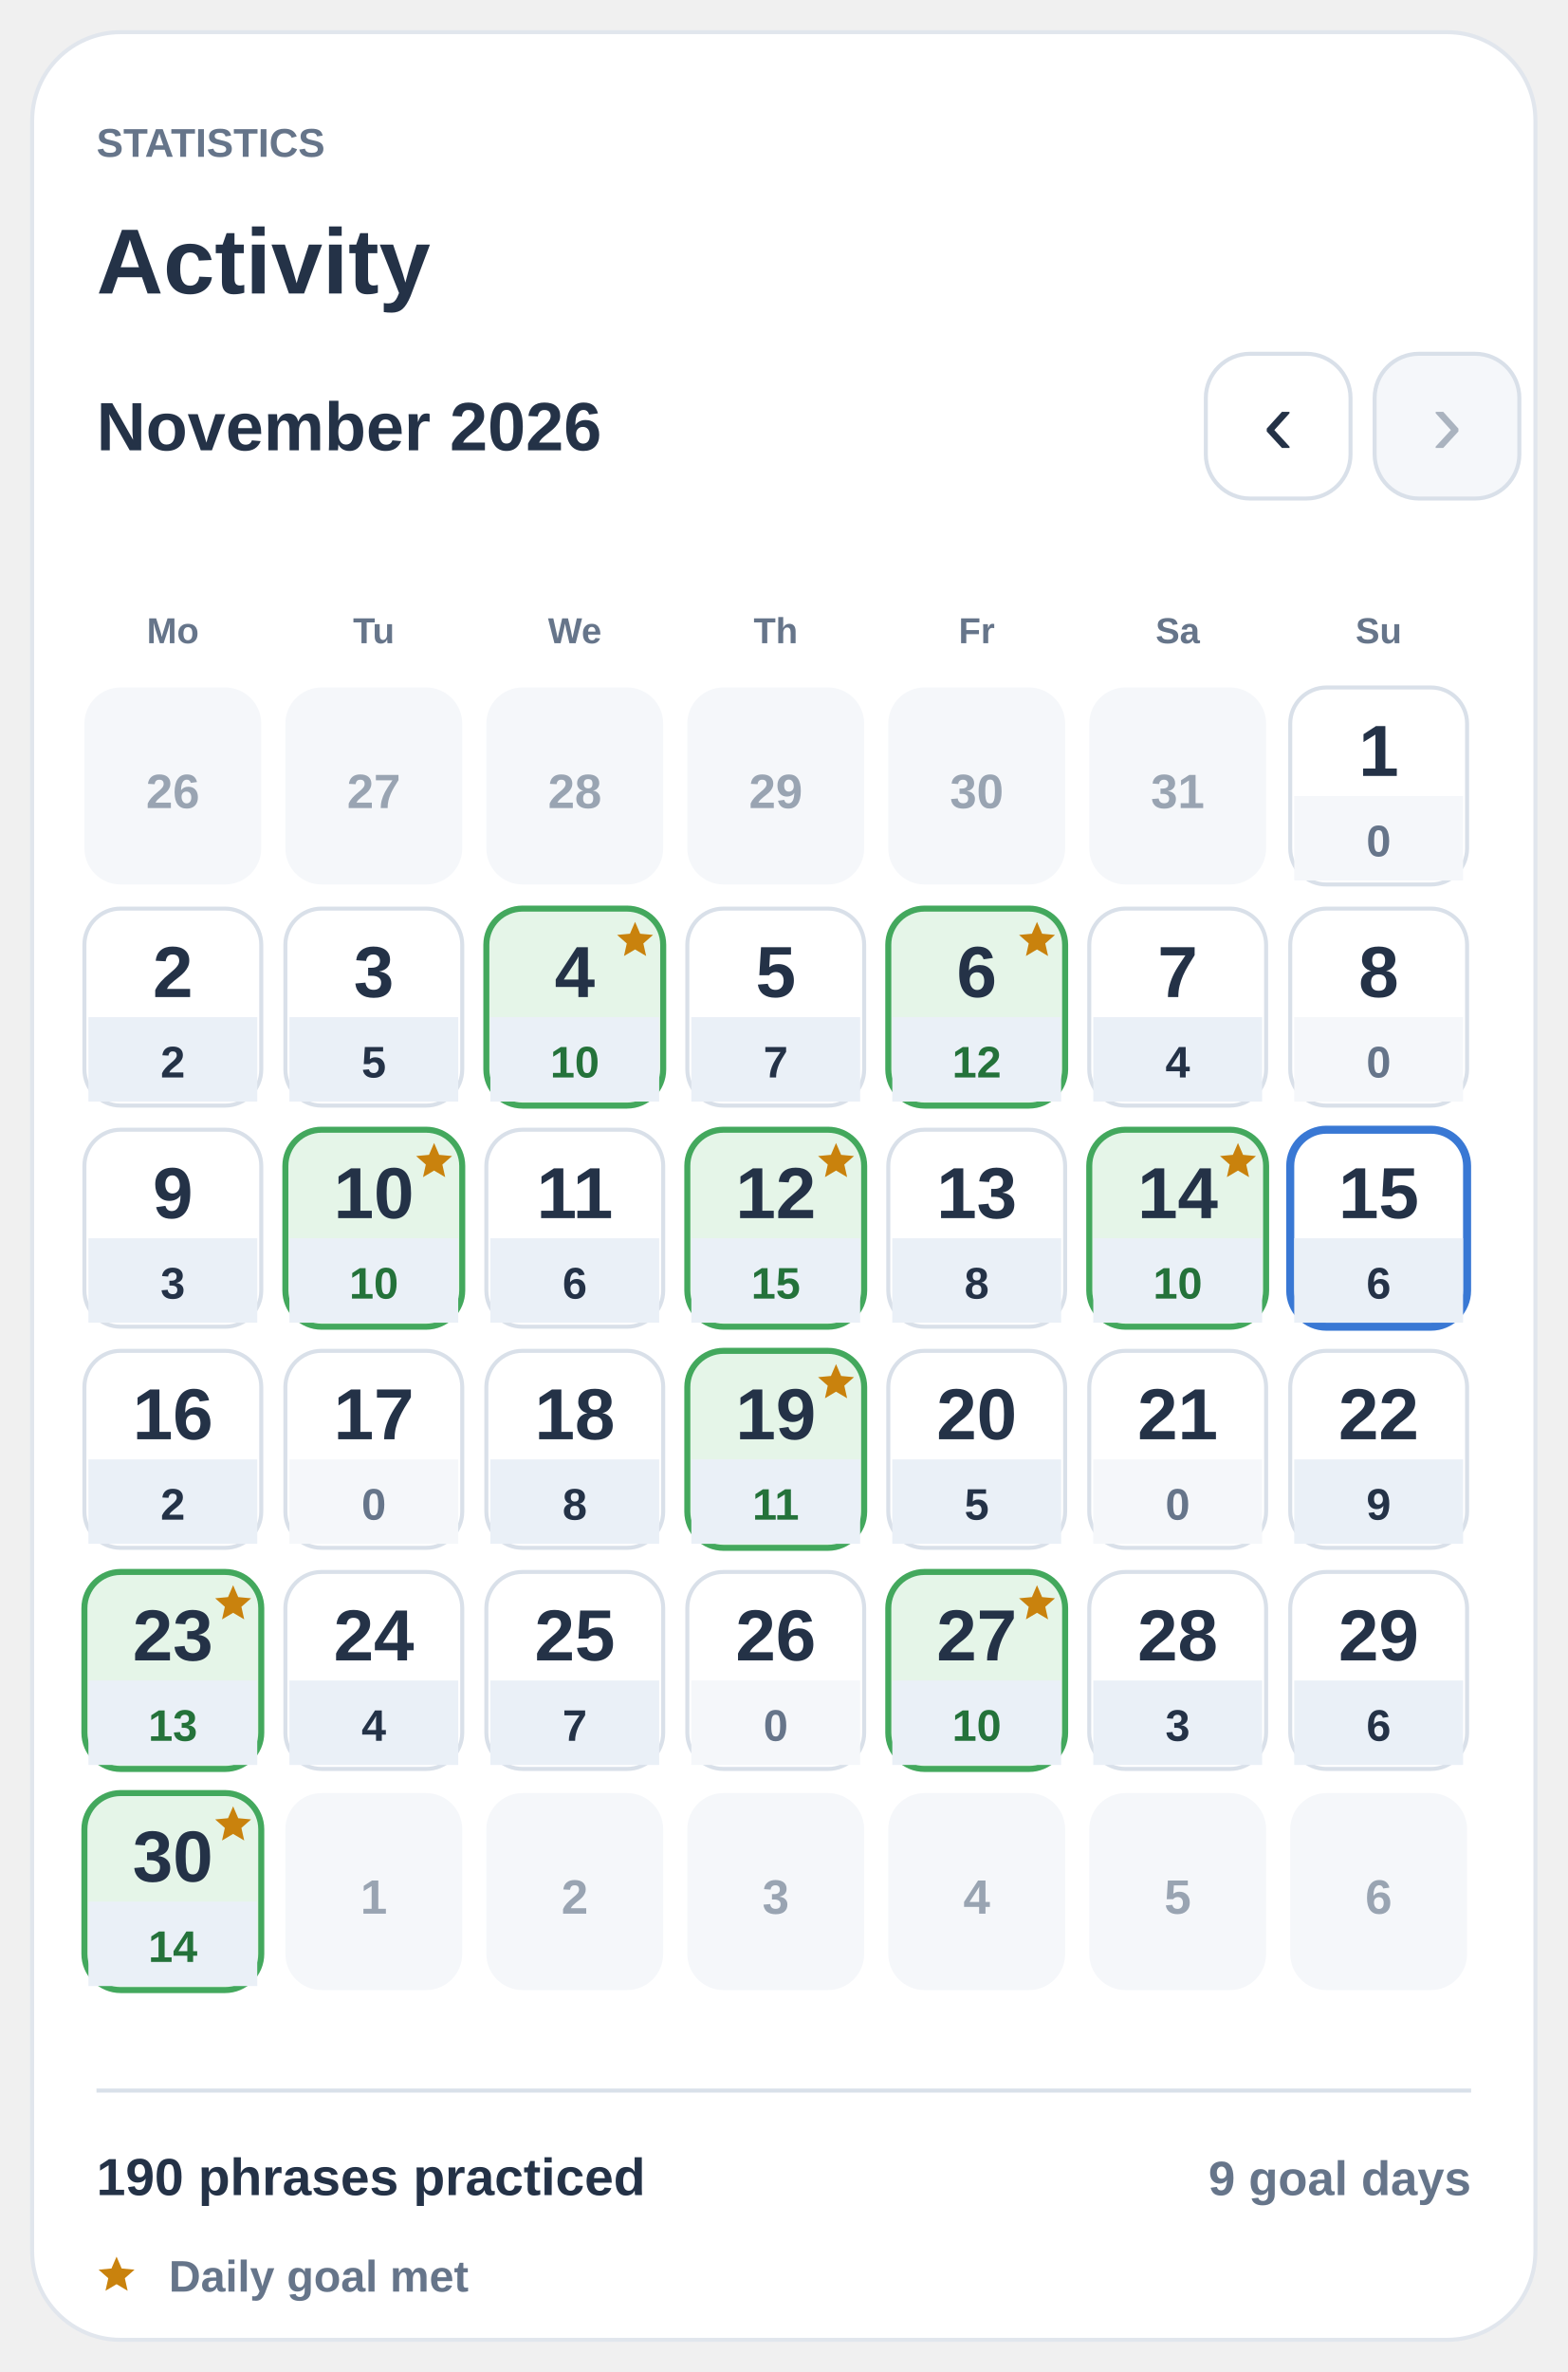
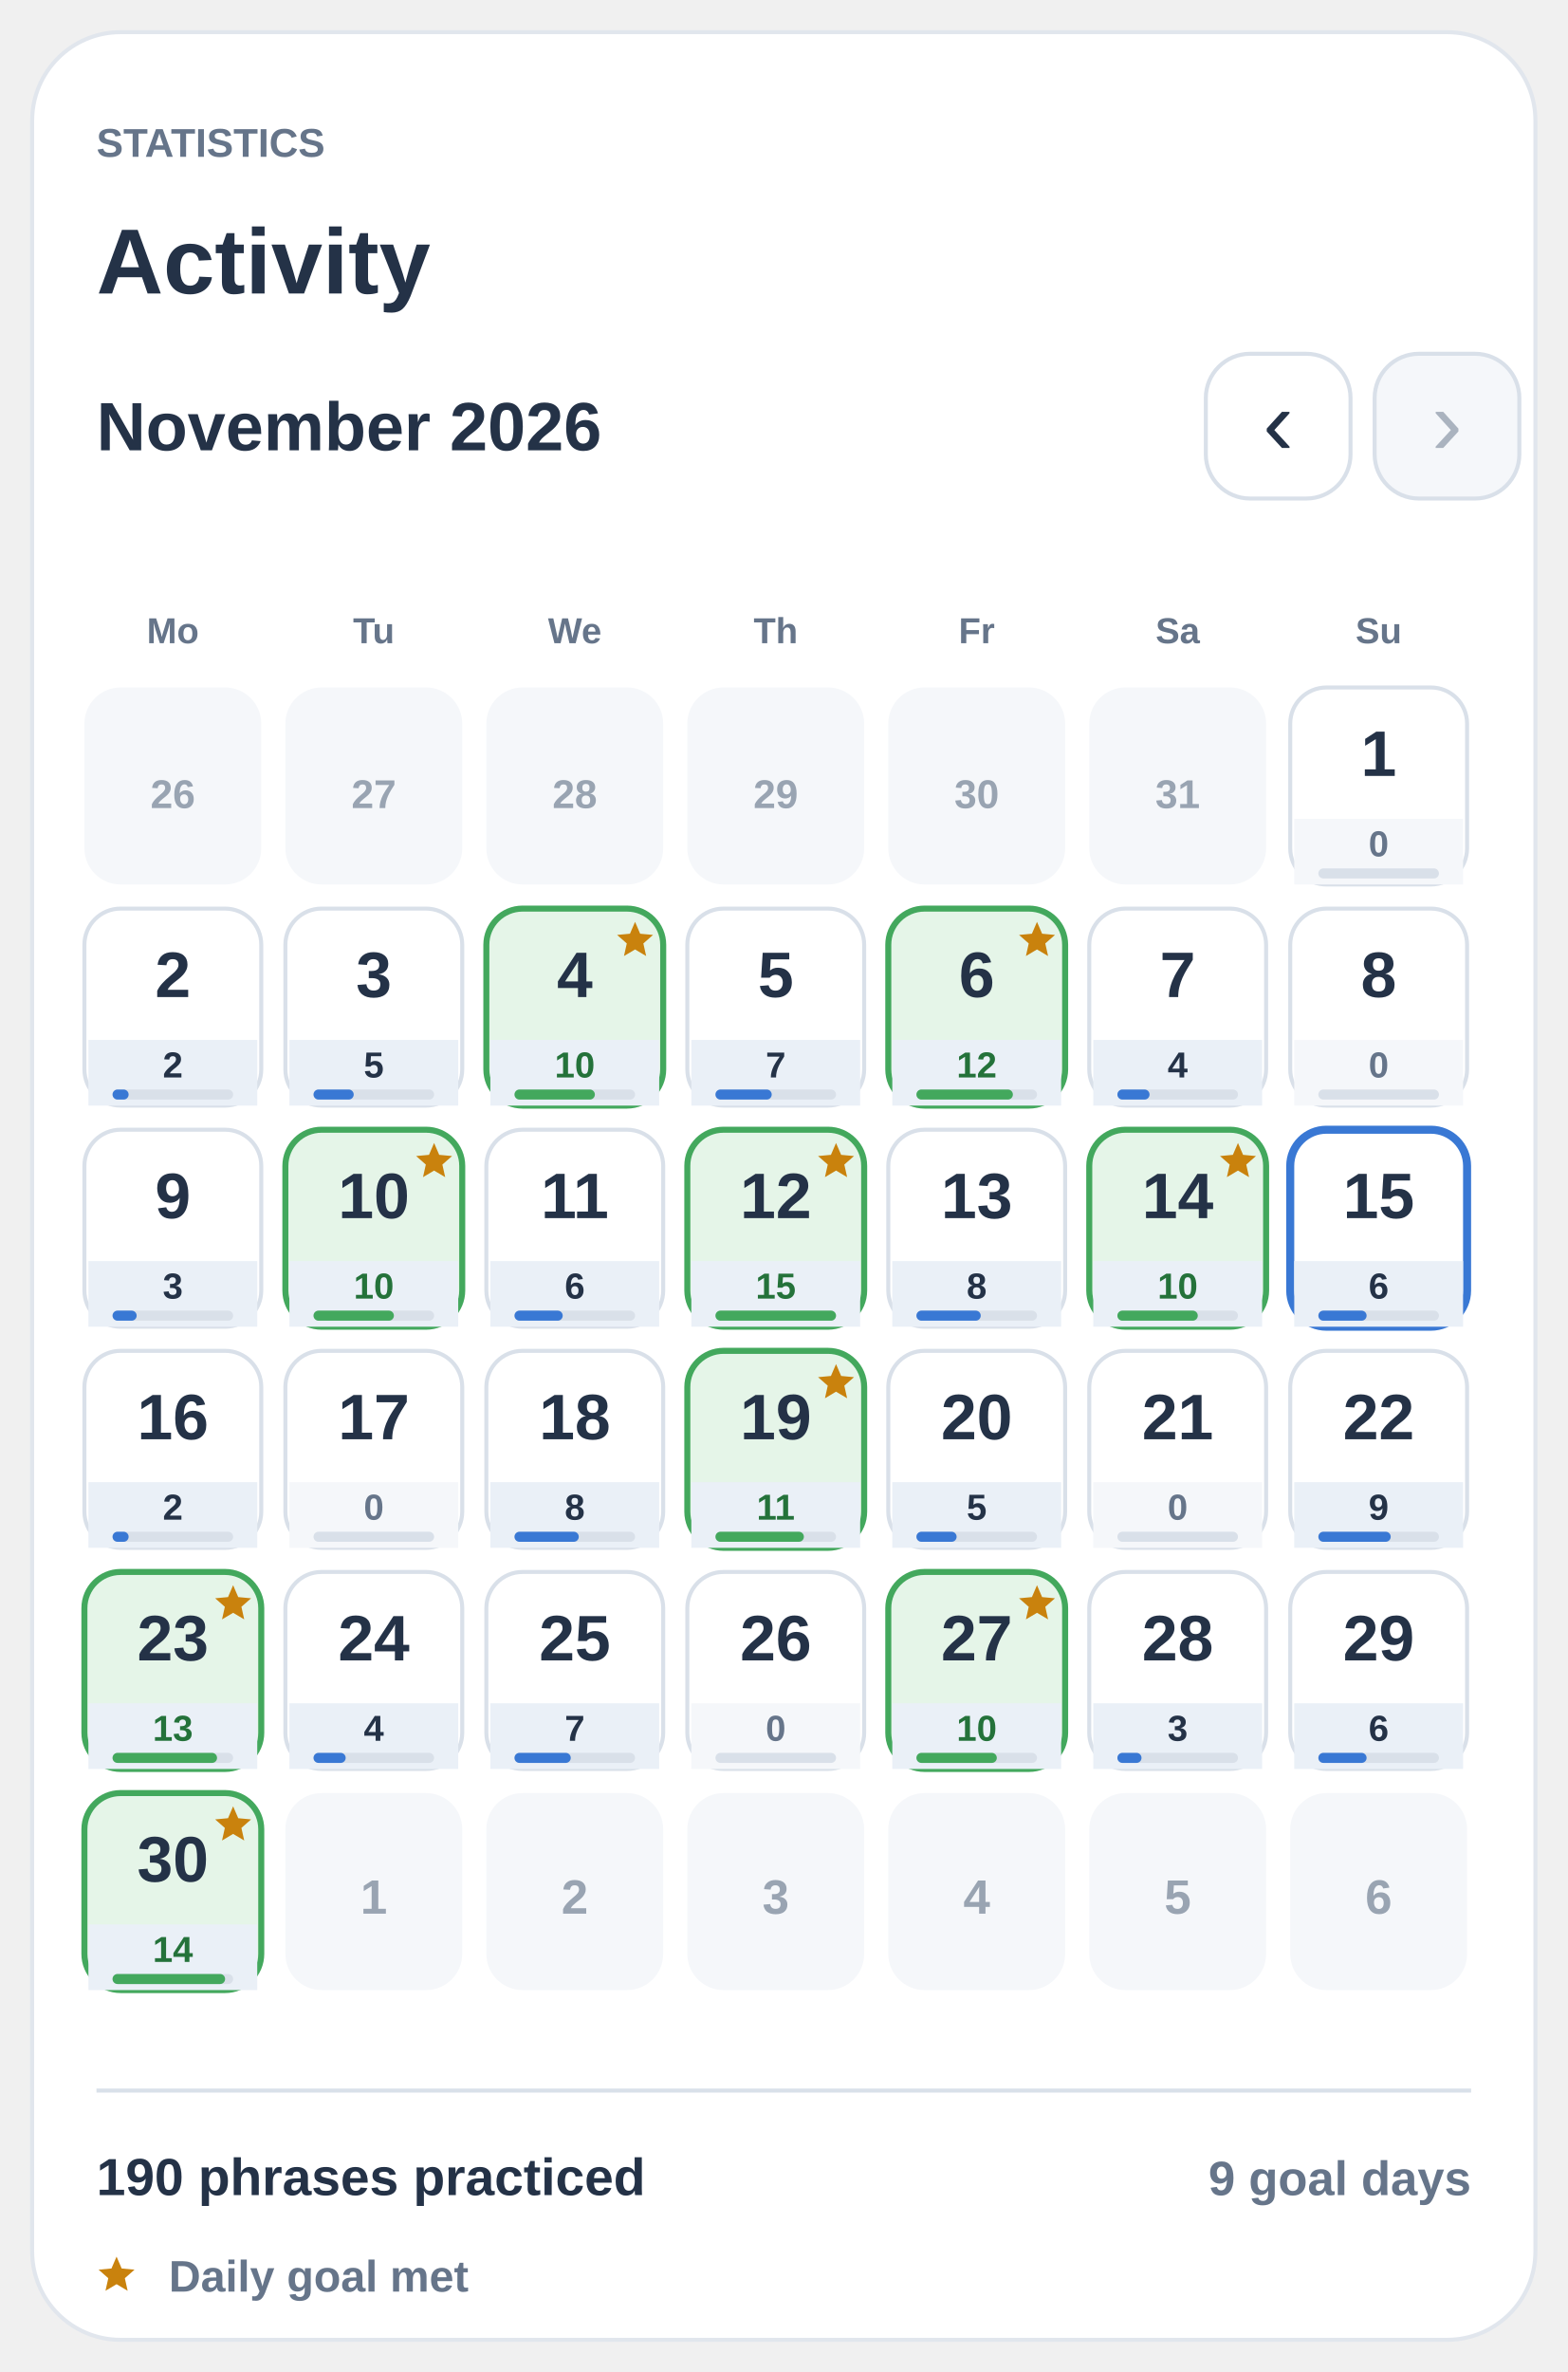
<svg xmlns="http://www.w3.org/2000/svg" viewBox="0 0 390 590" role="img" aria-labelledby="title description">
  <rect x="8" y="8" width="374" height="574" rx="22" fill="#ffffff" stroke="#e1e6ed" />
  <text x="24" y="39" fill="#66758a" font-family="Arial,sans-serif" font-size="10" font-weight="700" text-anchor="start">STATISTICS</text>
  <text x="24" y="73" fill="#243247" font-family="Arial,sans-serif" font-size="23" font-weight="700" text-anchor="start">Activity</text>
  <text x="24" y="112" fill="#243247" font-family="Arial,sans-serif" font-size="17" font-weight="700" text-anchor="start">November 2026</text>
  <g role="group" aria-label="Month navigation">
    <rect x="300" y="88" width="36" height="36" rx="11" fill="#ffffff" stroke="#d9e0e9" />
    <text x="318" y="113" fill="#243247" font-family="Arial,sans-serif" font-size="23" font-weight="400" text-anchor="middle">‹</text>
    <rect x="342" y="88" width="36" height="36" rx="11" fill="#f5f7fa" stroke="#d9e0e9" />
    <text x="360" y="113" fill="#aab3bf" font-family="Arial,sans-serif" font-size="23" font-weight="400" text-anchor="middle">›</text>
  </g>
  <g role="grid" aria-label="November 2026 practice activity">
    <text x="43" y="160" fill="#66758a" font-family="Arial,sans-serif" font-size="9" font-weight="700" text-anchor="middle">Mo</text>
    <text x="93" y="160" fill="#66758a" font-family="Arial,sans-serif" font-size="9" font-weight="700" text-anchor="middle">Tu</text>
    <text x="143" y="160" fill="#66758a" font-family="Arial,sans-serif" font-size="9" font-weight="700" text-anchor="middle">We</text>
    <text x="193" y="160" fill="#66758a" font-family="Arial,sans-serif" font-size="9" font-weight="700" text-anchor="middle">Th</text>
    <text x="243" y="160" fill="#66758a" font-family="Arial,sans-serif" font-size="9" font-weight="700" text-anchor="middle">Fr</text>
    <text x="293" y="160" fill="#66758a" font-family="Arial,sans-serif" font-size="9" font-weight="700" text-anchor="middle">Sa</text>
    <text x="343" y="160" fill="#66758a" font-family="Arial,sans-serif" font-size="9" font-weight="700" text-anchor="middle">Su</text>
    <rect x="21" y="171" width="44" height="49" rx="9" fill="#f5f7fa" />
-     <text x="43" y="201" fill="#99a4b2" font-family="Arial,sans-serif" font-size="12" font-weight="600" text-anchor="middle">26</text>
+     <text x="43" y="201" fill="#99a4b2" font-family="Arial,sans-serif" font-size="10" font-weight="600" text-anchor="middle">26</text>
    <rect x="71" y="171" width="44" height="49" rx="9" fill="#f5f7fa" />
-     <text x="93" y="201" fill="#99a4b2" font-family="Arial,sans-serif" font-size="12" font-weight="600" text-anchor="middle">27</text>
+     <text x="93" y="201" fill="#99a4b2" font-family="Arial,sans-serif" font-size="10" font-weight="600" text-anchor="middle">27</text>
    <rect x="121" y="171" width="44" height="49" rx="9" fill="#f5f7fa" />
-     <text x="143" y="201" fill="#99a4b2" font-family="Arial,sans-serif" font-size="12" font-weight="600" text-anchor="middle">28</text>
+     <text x="143" y="201" fill="#99a4b2" font-family="Arial,sans-serif" font-size="10" font-weight="600" text-anchor="middle">28</text>
    <rect x="171" y="171" width="44" height="49" rx="9" fill="#f5f7fa" />
-     <text x="193" y="201" fill="#99a4b2" font-family="Arial,sans-serif" font-size="12" font-weight="600" text-anchor="middle">29</text>
+     <text x="193" y="201" fill="#99a4b2" font-family="Arial,sans-serif" font-size="10" font-weight="600" text-anchor="middle">29</text>
    <rect x="221" y="171" width="44" height="49" rx="9" fill="#f5f7fa" />
-     <text x="243" y="201" fill="#99a4b2" font-family="Arial,sans-serif" font-size="12" font-weight="600" text-anchor="middle">30</text>
+     <text x="243" y="201" fill="#99a4b2" font-family="Arial,sans-serif" font-size="10" font-weight="600" text-anchor="middle">30</text>
    <rect x="271" y="171" width="44" height="49" rx="9" fill="#f5f7fa" />
-     <text x="293" y="201" fill="#99a4b2" font-family="Arial,sans-serif" font-size="12" font-weight="600" text-anchor="middle">31</text>
+     <text x="293" y="201" fill="#99a4b2" font-family="Arial,sans-serif" font-size="10" font-weight="600" text-anchor="middle">31</text>
    <g role="gridcell" aria-label="November 1: 0 phrases">
      <rect x="321" y="171" width="44" height="49" rx="9" fill="#ffffff" stroke="#d9e0e9" stroke-width="1" />
-       <text x="343" y="193" fill="#243247" font-family="Arial,sans-serif" font-size="18" font-weight="700" text-anchor="middle">1</text>
-       <rect x="322" y="198" width="42" height="21" rx="0 0 8 8" fill="#f5f7fa" />
-       <text x="343" y="213" fill="#66758a" font-family="Arial,sans-serif" font-size="11" font-weight="600" text-anchor="middle">0</text>
+       <text x="343" y="193" fill="#243247" font-family="Arial,sans-serif" font-size="16" font-weight="700" text-anchor="middle">1</text>
+       <rect x="322" y="203.67" width="42" height="16.33" rx="0 0 8 8" fill="#f5f7fa" />
+       <text x="343" y="213" fill="#66758a" font-family="Arial,sans-serif" font-size="9" font-weight="600" text-anchor="middle">0</text>
+       <rect x="328" y="216" width="30" height="2.5" rx="1.25" fill="#d9e0e9" />
+       <rect x="328" y="216" width="0.0" height="2.5" rx="1.25" fill="#3978d4" />
    </g>
    <g role="gridcell" aria-label="November 2: 2 phrases">
      <rect x="21" y="226" width="44" height="49" rx="9" fill="#ffffff" stroke="#d9e0e9" stroke-width="1" />
-       <text x="43" y="248" fill="#243247" font-family="Arial,sans-serif" font-size="18" font-weight="700" text-anchor="middle">2</text>
-       <rect x="22" y="253" width="42" height="21" rx="0 0 8 8" fill="#eaf0f7" />
-       <text x="43" y="268" fill="#243247" font-family="Arial,sans-serif" font-size="11" font-weight="600" text-anchor="middle">2</text>
+       <text x="43" y="248" fill="#243247" font-family="Arial,sans-serif" font-size="16" font-weight="700" text-anchor="middle">2</text>
+       <rect x="22" y="258.67" width="42" height="16.33" rx="0 0 8 8" fill="#eaf0f7" />
+       <text x="43" y="268" fill="#243247" font-family="Arial,sans-serif" font-size="9" font-weight="600" text-anchor="middle">2</text>
+       <rect x="28" y="271" width="30" height="2.5" rx="1.25" fill="#d9e0e9" />
+       <rect x="28" y="271" width="4.0" height="2.5" rx="1.25" fill="#3978d4" />
    </g>
    <g role="gridcell" aria-label="November 3: 5 phrases">
      <rect x="71" y="226" width="44" height="49" rx="9" fill="#ffffff" stroke="#d9e0e9" stroke-width="1" />
-       <text x="93" y="248" fill="#243247" font-family="Arial,sans-serif" font-size="18" font-weight="700" text-anchor="middle">3</text>
-       <rect x="72" y="253" width="42" height="21" rx="0 0 8 8" fill="#eaf0f7" />
-       <text x="93" y="268" fill="#243247" font-family="Arial,sans-serif" font-size="11" font-weight="600" text-anchor="middle">5</text>
+       <text x="93" y="248" fill="#243247" font-family="Arial,sans-serif" font-size="16" font-weight="700" text-anchor="middle">3</text>
+       <rect x="72" y="258.67" width="42" height="16.33" rx="0 0 8 8" fill="#eaf0f7" />
+       <text x="93" y="268" fill="#243247" font-family="Arial,sans-serif" font-size="9" font-weight="600" text-anchor="middle">5</text>
+       <rect x="78" y="271" width="30" height="2.5" rx="1.25" fill="#d9e0e9" />
+       <rect x="78" y="271" width="10.0" height="2.5" rx="1.25" fill="#3978d4" />
    </g>
    <g role="gridcell" aria-label="November 4: 10 phrases, daily goal met">
      <rect x="121" y="226" width="44" height="49" rx="9" fill="#e5f5e8" stroke="#43a85d" stroke-width="1.5" />
-       <text x="143" y="248" fill="#243247" font-family="Arial,sans-serif" font-size="18" font-weight="700" text-anchor="middle">4</text>
-       <rect x="122" y="253" width="42" height="21" rx="0 0 8 8" fill="#eaf0f7" />
-       <text x="143" y="268" fill="#24723a" font-family="Arial,sans-serif" font-size="11" font-weight="600" text-anchor="middle">10</text>
+       <text x="143" y="248" fill="#243247" font-family="Arial,sans-serif" font-size="16" font-weight="700" text-anchor="middle">4</text>
+       <rect x="122" y="258.67" width="42" height="16.33" rx="0 0 8 8" fill="#eaf0f7" />
+       <text x="143" y="268" fill="#24723a" font-family="Arial,sans-serif" font-size="9" font-weight="600" text-anchor="middle">10</text>
      <polygon points="158.00,229.30 159.27,232.25 162.47,232.55 160.06,234.67 160.76,237.80 158.00,236.16 155.24,237.80 155.94,234.67 153.53,232.55 156.73,232.25" fill="#c9820d" aria-hidden="true" />
+       <rect x="128" y="271" width="30" height="2.5" rx="1.25" fill="#d9e0e9" />
+       <rect x="128" y="271" width="20.0" height="2.5" rx="1.25" fill="#43a85d" />
    </g>
    <g role="gridcell" aria-label="November 5: 7 phrases">
      <rect x="171" y="226" width="44" height="49" rx="9" fill="#ffffff" stroke="#d9e0e9" stroke-width="1" />
-       <text x="193" y="248" fill="#243247" font-family="Arial,sans-serif" font-size="18" font-weight="700" text-anchor="middle">5</text>
-       <rect x="172" y="253" width="42" height="21" rx="0 0 8 8" fill="#eaf0f7" />
-       <text x="193" y="268" fill="#243247" font-family="Arial,sans-serif" font-size="11" font-weight="600" text-anchor="middle">7</text>
+       <text x="193" y="248" fill="#243247" font-family="Arial,sans-serif" font-size="16" font-weight="700" text-anchor="middle">5</text>
+       <rect x="172" y="258.67" width="42" height="16.33" rx="0 0 8 8" fill="#eaf0f7" />
+       <text x="193" y="268" fill="#243247" font-family="Arial,sans-serif" font-size="9" font-weight="600" text-anchor="middle">7</text>
+       <rect x="178" y="271" width="30" height="2.5" rx="1.25" fill="#d9e0e9" />
+       <rect x="178" y="271" width="14.0" height="2.5" rx="1.25" fill="#3978d4" />
    </g>
    <g role="gridcell" aria-label="November 6: 12 phrases, daily goal met">
      <rect x="221" y="226" width="44" height="49" rx="9" fill="#e5f5e8" stroke="#43a85d" stroke-width="1.5" />
-       <text x="243" y="248" fill="#243247" font-family="Arial,sans-serif" font-size="18" font-weight="700" text-anchor="middle">6</text>
-       <rect x="222" y="253" width="42" height="21" rx="0 0 8 8" fill="#eaf0f7" />
-       <text x="243" y="268" fill="#24723a" font-family="Arial,sans-serif" font-size="11" font-weight="600" text-anchor="middle">12</text>
+       <text x="243" y="248" fill="#243247" font-family="Arial,sans-serif" font-size="16" font-weight="700" text-anchor="middle">6</text>
+       <rect x="222" y="258.67" width="42" height="16.33" rx="0 0 8 8" fill="#eaf0f7" />
+       <text x="243" y="268" fill="#24723a" font-family="Arial,sans-serif" font-size="9" font-weight="600" text-anchor="middle">12</text>
      <polygon points="258.00,229.30 259.27,232.25 262.47,232.55 260.06,234.67 260.76,237.80 258.00,236.16 255.24,237.80 255.94,234.67 253.53,232.55 256.73,232.25" fill="#c9820d" aria-hidden="true" />
+       <rect x="228" y="271" width="30" height="2.5" rx="1.25" fill="#d9e0e9" />
+       <rect x="228" y="271" width="24.0" height="2.5" rx="1.25" fill="#43a85d" />
    </g>
    <g role="gridcell" aria-label="November 7: 4 phrases">
      <rect x="271" y="226" width="44" height="49" rx="9" fill="#ffffff" stroke="#d9e0e9" stroke-width="1" />
-       <text x="293" y="248" fill="#243247" font-family="Arial,sans-serif" font-size="18" font-weight="700" text-anchor="middle">7</text>
-       <rect x="272" y="253" width="42" height="21" rx="0 0 8 8" fill="#eaf0f7" />
-       <text x="293" y="268" fill="#243247" font-family="Arial,sans-serif" font-size="11" font-weight="600" text-anchor="middle">4</text>
+       <text x="293" y="248" fill="#243247" font-family="Arial,sans-serif" font-size="16" font-weight="700" text-anchor="middle">7</text>
+       <rect x="272" y="258.67" width="42" height="16.33" rx="0 0 8 8" fill="#eaf0f7" />
+       <text x="293" y="268" fill="#243247" font-family="Arial,sans-serif" font-size="9" font-weight="600" text-anchor="middle">4</text>
+       <rect x="278" y="271" width="30" height="2.5" rx="1.25" fill="#d9e0e9" />
+       <rect x="278" y="271" width="8.0" height="2.5" rx="1.25" fill="#3978d4" />
    </g>
    <g role="gridcell" aria-label="November 8: 0 phrases">
      <rect x="321" y="226" width="44" height="49" rx="9" fill="#ffffff" stroke="#d9e0e9" stroke-width="1" />
-       <text x="343" y="248" fill="#243247" font-family="Arial,sans-serif" font-size="18" font-weight="700" text-anchor="middle">8</text>
-       <rect x="322" y="253" width="42" height="21" rx="0 0 8 8" fill="#f5f7fa" />
-       <text x="343" y="268" fill="#66758a" font-family="Arial,sans-serif" font-size="11" font-weight="600" text-anchor="middle">0</text>
+       <text x="343" y="248" fill="#243247" font-family="Arial,sans-serif" font-size="16" font-weight="700" text-anchor="middle">8</text>
+       <rect x="322" y="258.67" width="42" height="16.33" rx="0 0 8 8" fill="#f5f7fa" />
+       <text x="343" y="268" fill="#66758a" font-family="Arial,sans-serif" font-size="9" font-weight="600" text-anchor="middle">0</text>
+       <rect x="328" y="271" width="30" height="2.5" rx="1.25" fill="#d9e0e9" />
+       <rect x="328" y="271" width="0.0" height="2.5" rx="1.25" fill="#3978d4" />
    </g>
    <g role="gridcell" aria-label="November 9: 3 phrases">
      <rect x="21" y="281" width="44" height="49" rx="9" fill="#ffffff" stroke="#d9e0e9" stroke-width="1" />
-       <text x="43" y="303" fill="#243247" font-family="Arial,sans-serif" font-size="18" font-weight="700" text-anchor="middle">9</text>
-       <rect x="22" y="308" width="42" height="21" rx="0 0 8 8" fill="#eaf0f7" />
-       <text x="43" y="323" fill="#243247" font-family="Arial,sans-serif" font-size="11" font-weight="600" text-anchor="middle">3</text>
+       <text x="43" y="303" fill="#243247" font-family="Arial,sans-serif" font-size="16" font-weight="700" text-anchor="middle">9</text>
+       <rect x="22" y="313.67" width="42" height="16.33" rx="0 0 8 8" fill="#eaf0f7" />
+       <text x="43" y="323" fill="#243247" font-family="Arial,sans-serif" font-size="9" font-weight="600" text-anchor="middle">3</text>
+       <rect x="28" y="326" width="30" height="2.5" rx="1.25" fill="#d9e0e9" />
+       <rect x="28" y="326" width="6.0" height="2.5" rx="1.25" fill="#3978d4" />
    </g>
    <g role="gridcell" aria-label="November 10: 10 phrases, daily goal met">
      <rect x="71" y="281" width="44" height="49" rx="9" fill="#e5f5e8" stroke="#43a85d" stroke-width="1.5" />
-       <text x="93" y="303" fill="#243247" font-family="Arial,sans-serif" font-size="18" font-weight="700" text-anchor="middle">10</text>
-       <rect x="72" y="308" width="42" height="21" rx="0 0 8 8" fill="#eaf0f7" />
-       <text x="93" y="323" fill="#24723a" font-family="Arial,sans-serif" font-size="11" font-weight="600" text-anchor="middle">10</text>
+       <text x="93" y="303" fill="#243247" font-family="Arial,sans-serif" font-size="16" font-weight="700" text-anchor="middle">10</text>
+       <rect x="72" y="313.67" width="42" height="16.33" rx="0 0 8 8" fill="#eaf0f7" />
+       <text x="93" y="323" fill="#24723a" font-family="Arial,sans-serif" font-size="9" font-weight="600" text-anchor="middle">10</text>
      <polygon points="108.00,284.30 109.27,287.25 112.47,287.55 110.06,289.67 110.76,292.80 108.00,291.16 105.24,292.80 105.94,289.67 103.53,287.55 106.73,287.25" fill="#c9820d" aria-hidden="true" />
+       <rect x="78" y="326" width="30" height="2.5" rx="1.25" fill="#d9e0e9" />
+       <rect x="78" y="326" width="20.0" height="2.5" rx="1.25" fill="#43a85d" />
    </g>
    <g role="gridcell" aria-label="November 11: 6 phrases">
      <rect x="121" y="281" width="44" height="49" rx="9" fill="#ffffff" stroke="#d9e0e9" stroke-width="1" />
-       <text x="143" y="303" fill="#243247" font-family="Arial,sans-serif" font-size="18" font-weight="700" text-anchor="middle">11</text>
-       <rect x="122" y="308" width="42" height="21" rx="0 0 8 8" fill="#eaf0f7" />
-       <text x="143" y="323" fill="#243247" font-family="Arial,sans-serif" font-size="11" font-weight="600" text-anchor="middle">6</text>
+       <text x="143" y="303" fill="#243247" font-family="Arial,sans-serif" font-size="16" font-weight="700" text-anchor="middle">11</text>
+       <rect x="122" y="313.67" width="42" height="16.33" rx="0 0 8 8" fill="#eaf0f7" />
+       <text x="143" y="323" fill="#243247" font-family="Arial,sans-serif" font-size="9" font-weight="600" text-anchor="middle">6</text>
+       <rect x="128" y="326" width="30" height="2.5" rx="1.25" fill="#d9e0e9" />
+       <rect x="128" y="326" width="12.0" height="2.5" rx="1.25" fill="#3978d4" />
    </g>
    <g role="gridcell" aria-label="November 12: 15 phrases, daily goal met">
      <rect x="171" y="281" width="44" height="49" rx="9" fill="#e5f5e8" stroke="#43a85d" stroke-width="1.5" />
-       <text x="193" y="303" fill="#243247" font-family="Arial,sans-serif" font-size="18" font-weight="700" text-anchor="middle">12</text>
-       <rect x="172" y="308" width="42" height="21" rx="0 0 8 8" fill="#eaf0f7" />
-       <text x="193" y="323" fill="#24723a" font-family="Arial,sans-serif" font-size="11" font-weight="600" text-anchor="middle">15</text>
+       <text x="193" y="303" fill="#243247" font-family="Arial,sans-serif" font-size="16" font-weight="700" text-anchor="middle">12</text>
+       <rect x="172" y="313.67" width="42" height="16.33" rx="0 0 8 8" fill="#eaf0f7" />
+       <text x="193" y="323" fill="#24723a" font-family="Arial,sans-serif" font-size="9" font-weight="600" text-anchor="middle">15</text>
      <polygon points="208.00,284.30 209.27,287.25 212.47,287.55 210.06,289.67 210.76,292.80 208.00,291.16 205.24,292.80 205.94,289.67 203.53,287.55 206.73,287.25" fill="#c9820d" aria-hidden="true" />
+       <rect x="178" y="326" width="30" height="2.5" rx="1.25" fill="#d9e0e9" />
+       <rect x="178" y="326" width="30.0" height="2.5" rx="1.25" fill="#43a85d" />
    </g>
    <g role="gridcell" aria-label="November 13: 8 phrases">
      <rect x="221" y="281" width="44" height="49" rx="9" fill="#ffffff" stroke="#d9e0e9" stroke-width="1" />
-       <text x="243" y="303" fill="#243247" font-family="Arial,sans-serif" font-size="18" font-weight="700" text-anchor="middle">13</text>
-       <rect x="222" y="308" width="42" height="21" rx="0 0 8 8" fill="#eaf0f7" />
-       <text x="243" y="323" fill="#243247" font-family="Arial,sans-serif" font-size="11" font-weight="600" text-anchor="middle">8</text>
+       <text x="243" y="303" fill="#243247" font-family="Arial,sans-serif" font-size="16" font-weight="700" text-anchor="middle">13</text>
+       <rect x="222" y="313.67" width="42" height="16.33" rx="0 0 8 8" fill="#eaf0f7" />
+       <text x="243" y="323" fill="#243247" font-family="Arial,sans-serif" font-size="9" font-weight="600" text-anchor="middle">8</text>
+       <rect x="228" y="326" width="30" height="2.5" rx="1.25" fill="#d9e0e9" />
+       <rect x="228" y="326" width="16.0" height="2.5" rx="1.25" fill="#3978d4" />
    </g>
    <g role="gridcell" aria-label="November 14: 10 phrases, daily goal met">
      <rect x="271" y="281" width="44" height="49" rx="9" fill="#e5f5e8" stroke="#43a85d" stroke-width="1.5" />
-       <text x="293" y="303" fill="#243247" font-family="Arial,sans-serif" font-size="18" font-weight="700" text-anchor="middle">14</text>
-       <rect x="272" y="308" width="42" height="21" rx="0 0 8 8" fill="#eaf0f7" />
-       <text x="293" y="323" fill="#24723a" font-family="Arial,sans-serif" font-size="11" font-weight="600" text-anchor="middle">10</text>
+       <text x="293" y="303" fill="#243247" font-family="Arial,sans-serif" font-size="16" font-weight="700" text-anchor="middle">14</text>
+       <rect x="272" y="313.67" width="42" height="16.33" rx="0 0 8 8" fill="#eaf0f7" />
+       <text x="293" y="323" fill="#24723a" font-family="Arial,sans-serif" font-size="9" font-weight="600" text-anchor="middle">10</text>
      <polygon points="308.00,284.30 309.27,287.25 312.47,287.55 310.06,289.67 310.76,292.80 308.00,291.16 305.24,292.80 305.94,289.67 303.53,287.55 306.73,287.25" fill="#c9820d" aria-hidden="true" />
+       <rect x="278" y="326" width="30" height="2.5" rx="1.25" fill="#d9e0e9" />
+       <rect x="278" y="326" width="20.0" height="2.5" rx="1.25" fill="#43a85d" />
    </g>
    <g role="gridcell" aria-label="November 15: 6 phrases, today">
      <rect x="321" y="281" width="44" height="49" rx="9" fill="#ffffff" stroke="#3978d4" stroke-width="2" />
-       <text x="343" y="303" fill="#243247" font-family="Arial,sans-serif" font-size="18" font-weight="700" text-anchor="middle">15</text>
-       <rect x="322" y="308" width="42" height="21" rx="0 0 8 8" fill="#eaf0f7" />
-       <text x="343" y="323" fill="#243247" font-family="Arial,sans-serif" font-size="11" font-weight="600" text-anchor="middle">6</text>
+       <text x="343" y="303" fill="#243247" font-family="Arial,sans-serif" font-size="16" font-weight="700" text-anchor="middle">15</text>
+       <rect x="322" y="313.67" width="42" height="16.33" rx="0 0 8 8" fill="#eaf0f7" />
+       <text x="343" y="323" fill="#243247" font-family="Arial,sans-serif" font-size="9" font-weight="600" text-anchor="middle">6</text>
+       <rect x="328" y="326" width="30" height="2.5" rx="1.25" fill="#d9e0e9" />
+       <rect x="328" y="326" width="12.0" height="2.5" rx="1.25" fill="#3978d4" />
    </g>
    <g role="gridcell" aria-label="November 16: 2 phrases">
      <rect x="21" y="336" width="44" height="49" rx="9" fill="#ffffff" stroke="#d9e0e9" stroke-width="1" />
-       <text x="43" y="358" fill="#243247" font-family="Arial,sans-serif" font-size="18" font-weight="700" text-anchor="middle">16</text>
-       <rect x="22" y="363" width="42" height="21" rx="0 0 8 8" fill="#eaf0f7" />
-       <text x="43" y="378" fill="#243247" font-family="Arial,sans-serif" font-size="11" font-weight="600" text-anchor="middle">2</text>
+       <text x="43" y="358" fill="#243247" font-family="Arial,sans-serif" font-size="16" font-weight="700" text-anchor="middle">16</text>
+       <rect x="22" y="368.67" width="42" height="16.33" rx="0 0 8 8" fill="#eaf0f7" />
+       <text x="43" y="378" fill="#243247" font-family="Arial,sans-serif" font-size="9" font-weight="600" text-anchor="middle">2</text>
+       <rect x="28" y="381" width="30" height="2.5" rx="1.25" fill="#d9e0e9" />
+       <rect x="28" y="381" width="4.0" height="2.5" rx="1.25" fill="#3978d4" />
    </g>
    <g role="gridcell" aria-label="November 17: 0 phrases">
      <rect x="71" y="336" width="44" height="49" rx="9" fill="#ffffff" stroke="#d9e0e9" stroke-width="1" />
-       <text x="93" y="358" fill="#243247" font-family="Arial,sans-serif" font-size="18" font-weight="700" text-anchor="middle">17</text>
-       <rect x="72" y="363" width="42" height="21" rx="0 0 8 8" fill="#f5f7fa" />
-       <text x="93" y="378" fill="#66758a" font-family="Arial,sans-serif" font-size="11" font-weight="600" text-anchor="middle">0</text>
+       <text x="93" y="358" fill="#243247" font-family="Arial,sans-serif" font-size="16" font-weight="700" text-anchor="middle">17</text>
+       <rect x="72" y="368.67" width="42" height="16.33" rx="0 0 8 8" fill="#f5f7fa" />
+       <text x="93" y="378" fill="#66758a" font-family="Arial,sans-serif" font-size="9" font-weight="600" text-anchor="middle">0</text>
+       <rect x="78" y="381" width="30" height="2.5" rx="1.25" fill="#d9e0e9" />
+       <rect x="78" y="381" width="0.0" height="2.5" rx="1.25" fill="#3978d4" />
    </g>
    <g role="gridcell" aria-label="November 18: 8 phrases">
      <rect x="121" y="336" width="44" height="49" rx="9" fill="#ffffff" stroke="#d9e0e9" stroke-width="1" />
-       <text x="143" y="358" fill="#243247" font-family="Arial,sans-serif" font-size="18" font-weight="700" text-anchor="middle">18</text>
-       <rect x="122" y="363" width="42" height="21" rx="0 0 8 8" fill="#eaf0f7" />
-       <text x="143" y="378" fill="#243247" font-family="Arial,sans-serif" font-size="11" font-weight="600" text-anchor="middle">8</text>
+       <text x="143" y="358" fill="#243247" font-family="Arial,sans-serif" font-size="16" font-weight="700" text-anchor="middle">18</text>
+       <rect x="122" y="368.67" width="42" height="16.33" rx="0 0 8 8" fill="#eaf0f7" />
+       <text x="143" y="378" fill="#243247" font-family="Arial,sans-serif" font-size="9" font-weight="600" text-anchor="middle">8</text>
+       <rect x="128" y="381" width="30" height="2.5" rx="1.25" fill="#d9e0e9" />
+       <rect x="128" y="381" width="16.0" height="2.5" rx="1.25" fill="#3978d4" />
    </g>
    <g role="gridcell" aria-label="November 19: 11 phrases, daily goal met">
      <rect x="171" y="336" width="44" height="49" rx="9" fill="#e5f5e8" stroke="#43a85d" stroke-width="1.5" />
-       <text x="193" y="358" fill="#243247" font-family="Arial,sans-serif" font-size="18" font-weight="700" text-anchor="middle">19</text>
-       <rect x="172" y="363" width="42" height="21" rx="0 0 8 8" fill="#eaf0f7" />
-       <text x="193" y="378" fill="#24723a" font-family="Arial,sans-serif" font-size="11" font-weight="600" text-anchor="middle">11</text>
+       <text x="193" y="358" fill="#243247" font-family="Arial,sans-serif" font-size="16" font-weight="700" text-anchor="middle">19</text>
+       <rect x="172" y="368.67" width="42" height="16.33" rx="0 0 8 8" fill="#eaf0f7" />
+       <text x="193" y="378" fill="#24723a" font-family="Arial,sans-serif" font-size="9" font-weight="600" text-anchor="middle">11</text>
      <polygon points="208.00,339.30 209.27,342.25 212.47,342.55 210.06,344.67 210.76,347.80 208.00,346.16 205.24,347.80 205.94,344.67 203.53,342.55 206.73,342.25" fill="#c9820d" aria-hidden="true" />
+       <rect x="178" y="381" width="30" height="2.5" rx="1.25" fill="#d9e0e9" />
+       <rect x="178" y="381" width="22.0" height="2.5" rx="1.25" fill="#43a85d" />
    </g>
    <g role="gridcell" aria-label="November 20: 5 phrases">
      <rect x="221" y="336" width="44" height="49" rx="9" fill="#ffffff" stroke="#d9e0e9" stroke-width="1" />
-       <text x="243" y="358" fill="#243247" font-family="Arial,sans-serif" font-size="18" font-weight="700" text-anchor="middle">20</text>
-       <rect x="222" y="363" width="42" height="21" rx="0 0 8 8" fill="#eaf0f7" />
-       <text x="243" y="378" fill="#243247" font-family="Arial,sans-serif" font-size="11" font-weight="600" text-anchor="middle">5</text>
+       <text x="243" y="358" fill="#243247" font-family="Arial,sans-serif" font-size="16" font-weight="700" text-anchor="middle">20</text>
+       <rect x="222" y="368.67" width="42" height="16.33" rx="0 0 8 8" fill="#eaf0f7" />
+       <text x="243" y="378" fill="#243247" font-family="Arial,sans-serif" font-size="9" font-weight="600" text-anchor="middle">5</text>
+       <rect x="228" y="381" width="30" height="2.5" rx="1.25" fill="#d9e0e9" />
+       <rect x="228" y="381" width="10.0" height="2.5" rx="1.25" fill="#3978d4" />
    </g>
    <g role="gridcell" aria-label="November 21: 0 phrases">
      <rect x="271" y="336" width="44" height="49" rx="9" fill="#ffffff" stroke="#d9e0e9" stroke-width="1" />
-       <text x="293" y="358" fill="#243247" font-family="Arial,sans-serif" font-size="18" font-weight="700" text-anchor="middle">21</text>
-       <rect x="272" y="363" width="42" height="21" rx="0 0 8 8" fill="#f5f7fa" />
-       <text x="293" y="378" fill="#66758a" font-family="Arial,sans-serif" font-size="11" font-weight="600" text-anchor="middle">0</text>
+       <text x="293" y="358" fill="#243247" font-family="Arial,sans-serif" font-size="16" font-weight="700" text-anchor="middle">21</text>
+       <rect x="272" y="368.67" width="42" height="16.33" rx="0 0 8 8" fill="#f5f7fa" />
+       <text x="293" y="378" fill="#66758a" font-family="Arial,sans-serif" font-size="9" font-weight="600" text-anchor="middle">0</text>
+       <rect x="278" y="381" width="30" height="2.5" rx="1.25" fill="#d9e0e9" />
+       <rect x="278" y="381" width="0.0" height="2.5" rx="1.25" fill="#3978d4" />
    </g>
    <g role="gridcell" aria-label="November 22: 9 phrases">
      <rect x="321" y="336" width="44" height="49" rx="9" fill="#ffffff" stroke="#d9e0e9" stroke-width="1" />
-       <text x="343" y="358" fill="#243247" font-family="Arial,sans-serif" font-size="18" font-weight="700" text-anchor="middle">22</text>
-       <rect x="322" y="363" width="42" height="21" rx="0 0 8 8" fill="#eaf0f7" />
-       <text x="343" y="378" fill="#243247" font-family="Arial,sans-serif" font-size="11" font-weight="600" text-anchor="middle">9</text>
+       <text x="343" y="358" fill="#243247" font-family="Arial,sans-serif" font-size="16" font-weight="700" text-anchor="middle">22</text>
+       <rect x="322" y="368.67" width="42" height="16.33" rx="0 0 8 8" fill="#eaf0f7" />
+       <text x="343" y="378" fill="#243247" font-family="Arial,sans-serif" font-size="9" font-weight="600" text-anchor="middle">9</text>
+       <rect x="328" y="381" width="30" height="2.5" rx="1.25" fill="#d9e0e9" />
+       <rect x="328" y="381" width="18.0" height="2.5" rx="1.25" fill="#3978d4" />
    </g>
    <g role="gridcell" aria-label="November 23: 13 phrases, daily goal met">
      <rect x="21" y="391" width="44" height="49" rx="9" fill="#e5f5e8" stroke="#43a85d" stroke-width="1.5" />
-       <text x="43" y="413" fill="#243247" font-family="Arial,sans-serif" font-size="18" font-weight="700" text-anchor="middle">23</text>
-       <rect x="22" y="418" width="42" height="21" rx="0 0 8 8" fill="#eaf0f7" />
-       <text x="43" y="433" fill="#24723a" font-family="Arial,sans-serif" font-size="11" font-weight="600" text-anchor="middle">13</text>
+       <text x="43" y="413" fill="#243247" font-family="Arial,sans-serif" font-size="16" font-weight="700" text-anchor="middle">23</text>
+       <rect x="22" y="423.67" width="42" height="16.33" rx="0 0 8 8" fill="#eaf0f7" />
+       <text x="43" y="433" fill="#24723a" font-family="Arial,sans-serif" font-size="9" font-weight="600" text-anchor="middle">13</text>
      <polygon points="58.00,394.30 59.27,397.25 62.47,397.55 60.06,399.67 60.76,402.80 58.00,401.16 55.24,402.80 55.94,399.67 53.53,397.55 56.73,397.25" fill="#c9820d" aria-hidden="true" />
+       <rect x="28" y="436" width="30" height="2.5" rx="1.25" fill="#d9e0e9" />
+       <rect x="28" y="436" width="26.0" height="2.5" rx="1.25" fill="#43a85d" />
    </g>
    <g role="gridcell" aria-label="November 24: 4 phrases">
      <rect x="71" y="391" width="44" height="49" rx="9" fill="#ffffff" stroke="#d9e0e9" stroke-width="1" />
-       <text x="93" y="413" fill="#243247" font-family="Arial,sans-serif" font-size="18" font-weight="700" text-anchor="middle">24</text>
-       <rect x="72" y="418" width="42" height="21" rx="0 0 8 8" fill="#eaf0f7" />
-       <text x="93" y="433" fill="#243247" font-family="Arial,sans-serif" font-size="11" font-weight="600" text-anchor="middle">4</text>
+       <text x="93" y="413" fill="#243247" font-family="Arial,sans-serif" font-size="16" font-weight="700" text-anchor="middle">24</text>
+       <rect x="72" y="423.67" width="42" height="16.33" rx="0 0 8 8" fill="#eaf0f7" />
+       <text x="93" y="433" fill="#243247" font-family="Arial,sans-serif" font-size="9" font-weight="600" text-anchor="middle">4</text>
+       <rect x="78" y="436" width="30" height="2.5" rx="1.25" fill="#d9e0e9" />
+       <rect x="78" y="436" width="8.0" height="2.5" rx="1.25" fill="#3978d4" />
    </g>
    <g role="gridcell" aria-label="November 25: 7 phrases">
      <rect x="121" y="391" width="44" height="49" rx="9" fill="#ffffff" stroke="#d9e0e9" stroke-width="1" />
-       <text x="143" y="413" fill="#243247" font-family="Arial,sans-serif" font-size="18" font-weight="700" text-anchor="middle">25</text>
-       <rect x="122" y="418" width="42" height="21" rx="0 0 8 8" fill="#eaf0f7" />
-       <text x="143" y="433" fill="#243247" font-family="Arial,sans-serif" font-size="11" font-weight="600" text-anchor="middle">7</text>
+       <text x="143" y="413" fill="#243247" font-family="Arial,sans-serif" font-size="16" font-weight="700" text-anchor="middle">25</text>
+       <rect x="122" y="423.67" width="42" height="16.33" rx="0 0 8 8" fill="#eaf0f7" />
+       <text x="143" y="433" fill="#243247" font-family="Arial,sans-serif" font-size="9" font-weight="600" text-anchor="middle">7</text>
+       <rect x="128" y="436" width="30" height="2.5" rx="1.25" fill="#d9e0e9" />
+       <rect x="128" y="436" width="14.0" height="2.5" rx="1.25" fill="#3978d4" />
    </g>
    <g role="gridcell" aria-label="November 26: 0 phrases">
      <rect x="171" y="391" width="44" height="49" rx="9" fill="#ffffff" stroke="#d9e0e9" stroke-width="1" />
-       <text x="193" y="413" fill="#243247" font-family="Arial,sans-serif" font-size="18" font-weight="700" text-anchor="middle">26</text>
-       <rect x="172" y="418" width="42" height="21" rx="0 0 8 8" fill="#f5f7fa" />
-       <text x="193" y="433" fill="#66758a" font-family="Arial,sans-serif" font-size="11" font-weight="600" text-anchor="middle">0</text>
+       <text x="193" y="413" fill="#243247" font-family="Arial,sans-serif" font-size="16" font-weight="700" text-anchor="middle">26</text>
+       <rect x="172" y="423.67" width="42" height="16.33" rx="0 0 8 8" fill="#f5f7fa" />
+       <text x="193" y="433" fill="#66758a" font-family="Arial,sans-serif" font-size="9" font-weight="600" text-anchor="middle">0</text>
+       <rect x="178" y="436" width="30" height="2.5" rx="1.25" fill="#d9e0e9" />
+       <rect x="178" y="436" width="0.0" height="2.5" rx="1.25" fill="#3978d4" />
    </g>
    <g role="gridcell" aria-label="November 27: 10 phrases, daily goal met">
      <rect x="221" y="391" width="44" height="49" rx="9" fill="#e5f5e8" stroke="#43a85d" stroke-width="1.5" />
-       <text x="243" y="413" fill="#243247" font-family="Arial,sans-serif" font-size="18" font-weight="700" text-anchor="middle">27</text>
-       <rect x="222" y="418" width="42" height="21" rx="0 0 8 8" fill="#eaf0f7" />
-       <text x="243" y="433" fill="#24723a" font-family="Arial,sans-serif" font-size="11" font-weight="600" text-anchor="middle">10</text>
+       <text x="243" y="413" fill="#243247" font-family="Arial,sans-serif" font-size="16" font-weight="700" text-anchor="middle">27</text>
+       <rect x="222" y="423.67" width="42" height="16.33" rx="0 0 8 8" fill="#eaf0f7" />
+       <text x="243" y="433" fill="#24723a" font-family="Arial,sans-serif" font-size="9" font-weight="600" text-anchor="middle">10</text>
      <polygon points="258.00,394.30 259.27,397.25 262.47,397.55 260.06,399.67 260.76,402.80 258.00,401.16 255.24,402.80 255.94,399.67 253.53,397.55 256.73,397.25" fill="#c9820d" aria-hidden="true" />
+       <rect x="228" y="436" width="30" height="2.5" rx="1.25" fill="#d9e0e9" />
+       <rect x="228" y="436" width="20.0" height="2.5" rx="1.25" fill="#43a85d" />
    </g>
    <g role="gridcell" aria-label="November 28: 3 phrases">
      <rect x="271" y="391" width="44" height="49" rx="9" fill="#ffffff" stroke="#d9e0e9" stroke-width="1" />
-       <text x="293" y="413" fill="#243247" font-family="Arial,sans-serif" font-size="18" font-weight="700" text-anchor="middle">28</text>
-       <rect x="272" y="418" width="42" height="21" rx="0 0 8 8" fill="#eaf0f7" />
-       <text x="293" y="433" fill="#243247" font-family="Arial,sans-serif" font-size="11" font-weight="600" text-anchor="middle">3</text>
+       <text x="293" y="413" fill="#243247" font-family="Arial,sans-serif" font-size="16" font-weight="700" text-anchor="middle">28</text>
+       <rect x="272" y="423.67" width="42" height="16.33" rx="0 0 8 8" fill="#eaf0f7" />
+       <text x="293" y="433" fill="#243247" font-family="Arial,sans-serif" font-size="9" font-weight="600" text-anchor="middle">3</text>
+       <rect x="278" y="436" width="30" height="2.5" rx="1.25" fill="#d9e0e9" />
+       <rect x="278" y="436" width="6.0" height="2.5" rx="1.25" fill="#3978d4" />
    </g>
    <g role="gridcell" aria-label="November 29: 6 phrases">
      <rect x="321" y="391" width="44" height="49" rx="9" fill="#ffffff" stroke="#d9e0e9" stroke-width="1" />
-       <text x="343" y="413" fill="#243247" font-family="Arial,sans-serif" font-size="18" font-weight="700" text-anchor="middle">29</text>
-       <rect x="322" y="418" width="42" height="21" rx="0 0 8 8" fill="#eaf0f7" />
-       <text x="343" y="433" fill="#243247" font-family="Arial,sans-serif" font-size="11" font-weight="600" text-anchor="middle">6</text>
+       <text x="343" y="413" fill="#243247" font-family="Arial,sans-serif" font-size="16" font-weight="700" text-anchor="middle">29</text>
+       <rect x="322" y="423.67" width="42" height="16.33" rx="0 0 8 8" fill="#eaf0f7" />
+       <text x="343" y="433" fill="#243247" font-family="Arial,sans-serif" font-size="9" font-weight="600" text-anchor="middle">6</text>
+       <rect x="328" y="436" width="30" height="2.5" rx="1.25" fill="#d9e0e9" />
+       <rect x="328" y="436" width="12.0" height="2.5" rx="1.25" fill="#3978d4" />
    </g>
    <g role="gridcell" aria-label="November 30: 14 phrases, daily goal met">
      <rect x="21" y="446" width="44" height="49" rx="9" fill="#e5f5e8" stroke="#43a85d" stroke-width="1.5" />
-       <text x="43" y="468" fill="#243247" font-family="Arial,sans-serif" font-size="18" font-weight="700" text-anchor="middle">30</text>
-       <rect x="22" y="473" width="42" height="21" rx="0 0 8 8" fill="#eaf0f7" />
-       <text x="43" y="488" fill="#24723a" font-family="Arial,sans-serif" font-size="11" font-weight="600" text-anchor="middle">14</text>
+       <text x="43" y="468" fill="#243247" font-family="Arial,sans-serif" font-size="16" font-weight="700" text-anchor="middle">30</text>
+       <rect x="22" y="478.67" width="42" height="16.33" rx="0 0 8 8" fill="#eaf0f7" />
+       <text x="43" y="488" fill="#24723a" font-family="Arial,sans-serif" font-size="9" font-weight="600" text-anchor="middle">14</text>
      <polygon points="58.00,449.30 59.27,452.25 62.47,452.55 60.06,454.67 60.76,457.80 58.00,456.16 55.24,457.80 55.94,454.67 53.53,452.55 56.73,452.25" fill="#c9820d" aria-hidden="true" />
+       <rect x="28" y="491" width="30" height="2.5" rx="1.25" fill="#d9e0e9" />
+       <rect x="28" y="491" width="28.0" height="2.5" rx="1.25" fill="#43a85d" />
    </g>
    <rect x="71" y="446" width="44" height="49" rx="9" fill="#f5f7fa" />
    <text x="93" y="476" fill="#99a4b2" font-family="Arial,sans-serif" font-size="12" font-weight="600" text-anchor="middle">1</text>
    <rect x="121" y="446" width="44" height="49" rx="9" fill="#f5f7fa" />
    <text x="143" y="476" fill="#99a4b2" font-family="Arial,sans-serif" font-size="12" font-weight="600" text-anchor="middle">2</text>
    <rect x="171" y="446" width="44" height="49" rx="9" fill="#f5f7fa" />
    <text x="193" y="476" fill="#99a4b2" font-family="Arial,sans-serif" font-size="12" font-weight="600" text-anchor="middle">3</text>
    <rect x="221" y="446" width="44" height="49" rx="9" fill="#f5f7fa" />
    <text x="243" y="476" fill="#99a4b2" font-family="Arial,sans-serif" font-size="12" font-weight="600" text-anchor="middle">4</text>
    <rect x="271" y="446" width="44" height="49" rx="9" fill="#f5f7fa" />
    <text x="293" y="476" fill="#99a4b2" font-family="Arial,sans-serif" font-size="12" font-weight="600" text-anchor="middle">5</text>
    <rect x="321" y="446" width="44" height="49" rx="9" fill="#f5f7fa" />
    <text x="343" y="476" fill="#99a4b2" font-family="Arial,sans-serif" font-size="12" font-weight="600" text-anchor="middle">6</text>
  </g>
  <path d="M24 520h342" stroke="#d9e0e9" />
  <text x="24" y="546" fill="#243247" font-family="Arial,sans-serif" font-size="13" font-weight="700" text-anchor="start">190 phrases practiced</text>
  <text x="366" y="546" fill="#66758a" font-family="Arial,sans-serif" font-size="12" font-weight="600" text-anchor="end">9 goal days</text>
  <polygon points="29.00,561.30 30.27,564.25 33.47,564.55 31.06,566.67 31.76,569.80 29.00,568.16 26.24,569.80 26.94,566.67 24.53,564.55 27.73,564.25" fill="#c9820d" aria-hidden="true" />
  <text x="42" y="570" fill="#66758a" font-family="Arial,sans-serif" font-size="11" font-weight="600" text-anchor="start">Daily goal met</text>
</svg>
